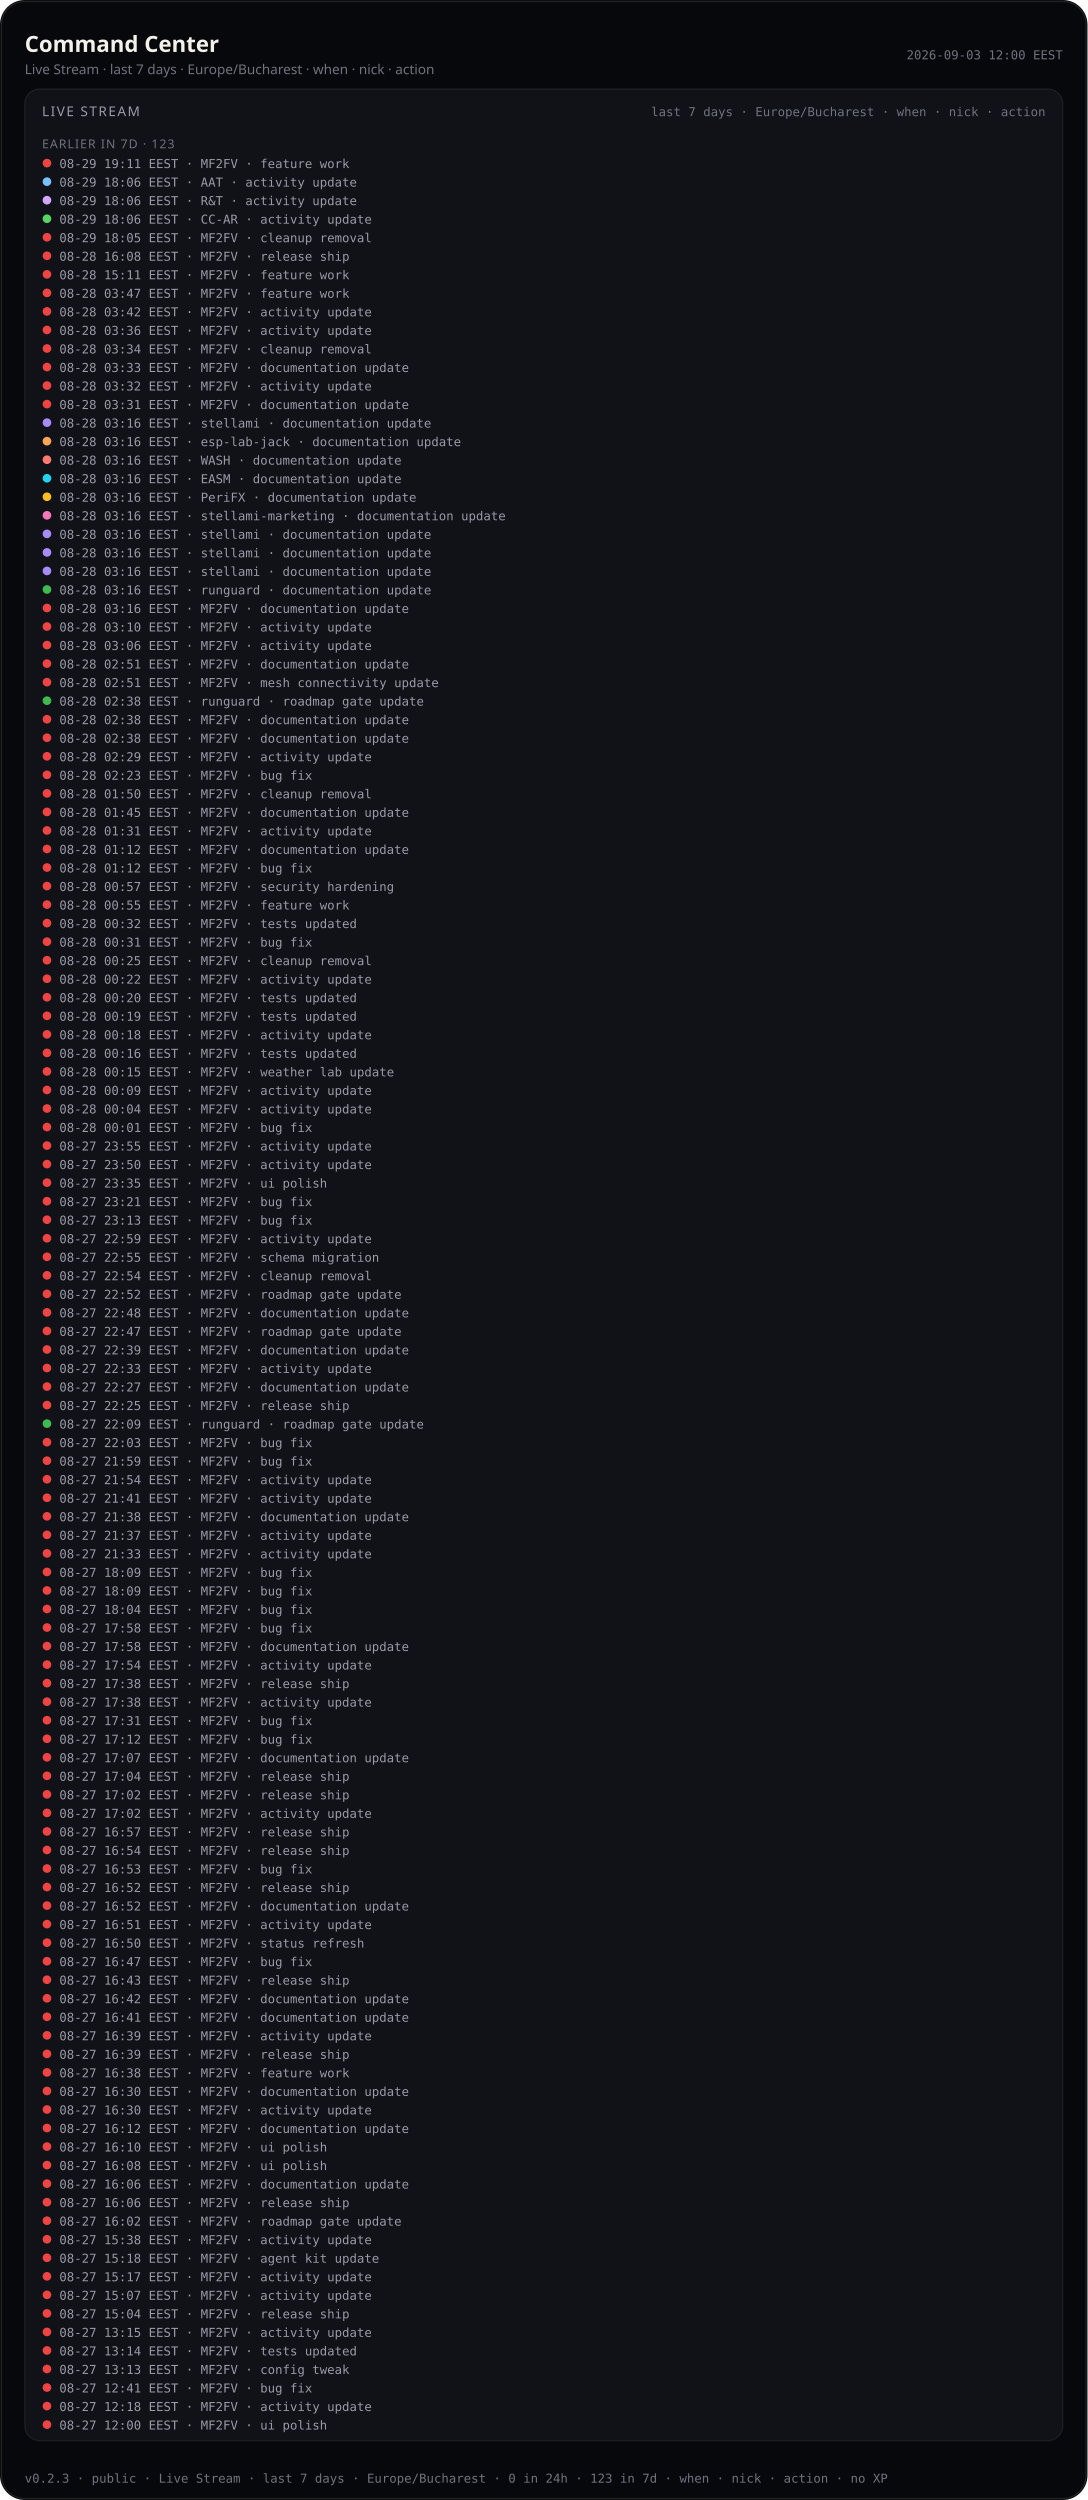
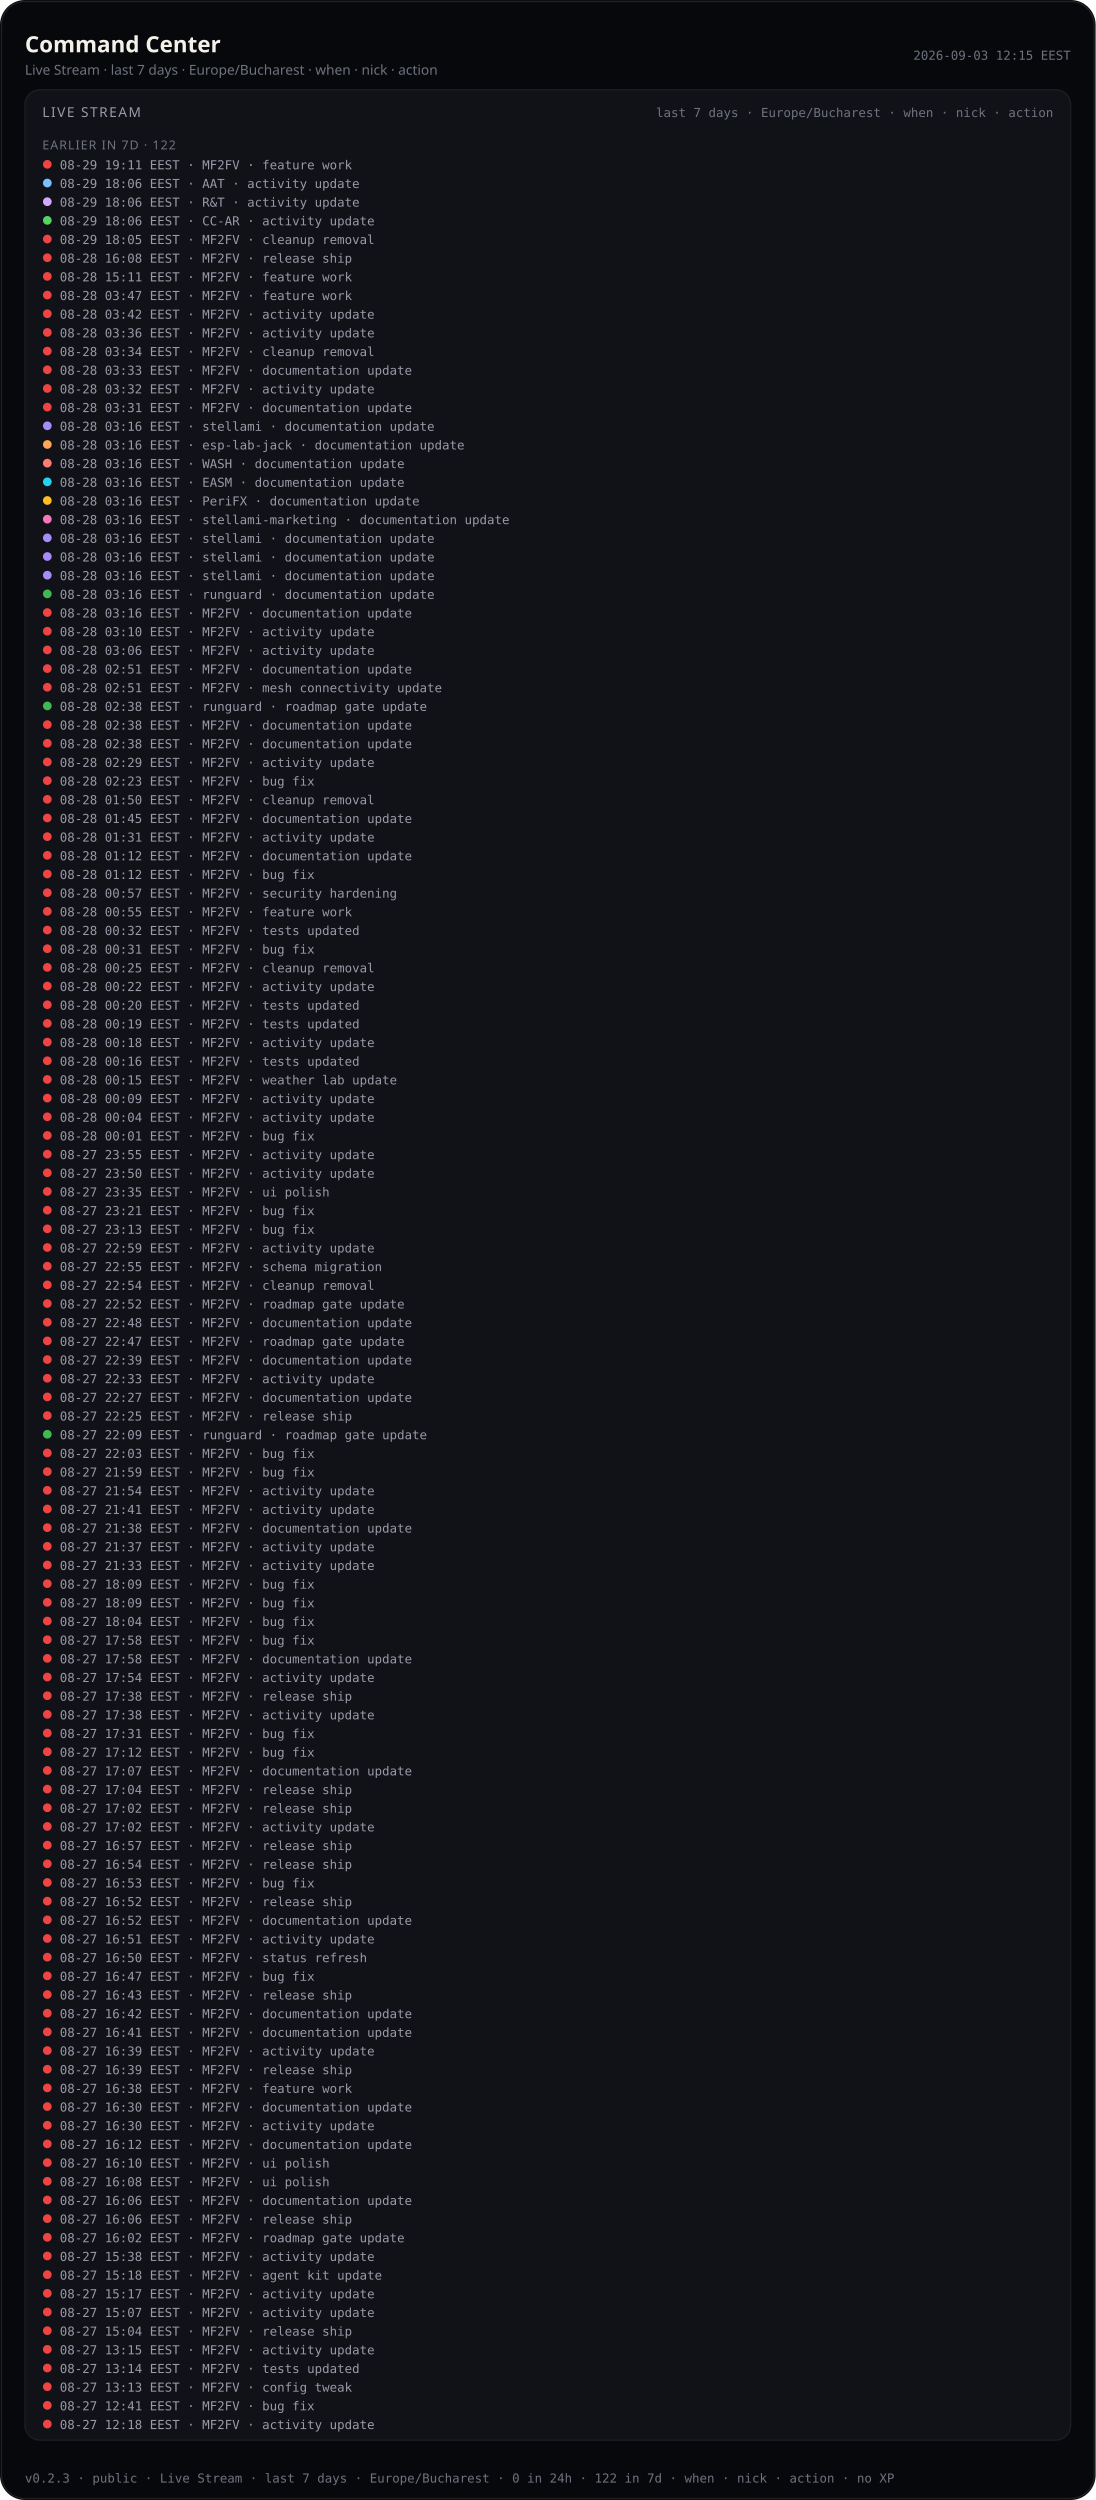
- <svg xmlns="http://www.w3.org/2000/svg" viewBox="0 0 880 2023.0" width="880" height="2023.0" role="img" aria-label="Command Center — Live Stream last 7 days (public)">
-   <rect width="880" height="2023.0" rx="20" fill="#07080b" />
-   <rect x="1.2" y="1.2" width="877.6" height="2020.6" rx="18.8" fill="none" stroke="rgba(232,228,214,0.12)" />
+ <svg xmlns="http://www.w3.org/2000/svg" viewBox="0 0 880 2008.0" width="880" height="2008.0" role="img" aria-label="Command Center — Live Stream last 7 days (public)">
+   <rect width="880" height="2008.0" rx="20" fill="#07080b" />
+   <rect x="1.2" y="1.2" width="877.6" height="2005.6" rx="18.8" fill="none" stroke="rgba(232,228,214,0.12)" />
  <text x="20" y="42" fill="#f4f1ea" font-size="18" font-family="ui-sans-serif, system-ui, sans-serif" font-weight="600">Command Center</text>
  <text x="20" y="60" fill="#6f7380" font-size="11" font-family="ui-sans-serif, system-ui, sans-serif">Live Stream · last 7 days · Europe/Bucharest · when · nick · action</text>
-   <text x="860" y="48" fill="#6f7380" font-size="10" text-anchor="end" font-family="ui-monospace, SFMono-Regular, monospace">2026-09-03 12:00 EEST</text>
-   <rect x="20" y="72" width="840" height="1903.0" rx="12" fill="#101218" stroke="rgba(232,228,214,0.08)" />
+   <text x="860" y="48" fill="#6f7380" font-size="10" text-anchor="end" font-family="ui-monospace, SFMono-Regular, monospace">2026-09-03 12:15 EEST</text>
+   <rect x="20" y="72" width="840" height="1888.0" rx="12" fill="#101218" stroke="rgba(232,228,214,0.08)" />
  <text x="34" y="94" fill="#9a9aa8" font-size="11" font-family="ui-sans-serif, system-ui, sans-serif" letter-spacing="1.2">LIVE STREAM</text>
  <text x="846" y="94" fill="#6f7380" font-size="10" text-anchor="end" font-family="ui-monospace, SFMono-Regular, monospace">last 7 days · Europe/Bucharest · when · nick · action</text>
  <defs>
    <clipPath id="live-stream-clip-pub">
-       <rect x="20" y="72" width="840" height="1903.0" />
+       <rect x="20" y="72" width="840" height="1888.0" />
    </clipPath>
  </defs>
  <g clip-path="url(#live-stream-clip-pub)">
-     <text x="34" y="120" fill="#6f7380" font-size="10" font-family="ui-sans-serif, system-ui, sans-serif" letter-spacing="0.8">EARLIER IN 7D · 123</text>
+     <text x="34" y="120" fill="#6f7380" font-size="10" font-family="ui-sans-serif, system-ui, sans-serif" letter-spacing="0.8">EARLIER IN 7D · 122</text>
    <circle cx="38" cy="132.0" r="3.5" fill="#ef4444" />
    <text x="48" y="136.0" fill="#9a9aa8" font-size="10" font-family="ui-monospace, SFMono-Regular, monospace">08-29 19:11 EEST · MF2FV · feature work</text>
    <circle cx="38" cy="147.0" r="3.5" fill="#79c0ff" />
    <text x="48" y="151.0" fill="#9a9aa8" font-size="10" font-family="ui-monospace, SFMono-Regular, monospace">08-29 18:06 EEST · AAT · activity update</text>
    <circle cx="38" cy="162.0" r="3.5" fill="#d2a8ff" />
    <text x="48" y="166.0" fill="#9a9aa8" font-size="10" font-family="ui-monospace, SFMono-Regular, monospace">08-29 18:06 EEST · R&amp;T · activity update</text>
    <circle cx="38" cy="177.0" r="3.5" fill="#56d364" />
    <text x="48" y="181.0" fill="#9a9aa8" font-size="10" font-family="ui-monospace, SFMono-Regular, monospace">08-29 18:06 EEST · CC-AR · activity update</text>
    <circle cx="38" cy="192.0" r="3.5" fill="#ef4444" />
    <text x="48" y="196.0" fill="#9a9aa8" font-size="10" font-family="ui-monospace, SFMono-Regular, monospace">08-29 18:05 EEST · MF2FV · cleanup removal</text>
    <circle cx="38" cy="207.0" r="3.5" fill="#ef4444" />
    <text x="48" y="211.0" fill="#9a9aa8" font-size="10" font-family="ui-monospace, SFMono-Regular, monospace">08-28 16:08 EEST · MF2FV · release ship</text>
    <circle cx="38" cy="222.0" r="3.5" fill="#ef4444" />
    <text x="48" y="226.0" fill="#9a9aa8" font-size="10" font-family="ui-monospace, SFMono-Regular, monospace">08-28 15:11 EEST · MF2FV · feature work</text>
    <circle cx="38" cy="237.0" r="3.5" fill="#ef4444" />
    <text x="48" y="241.0" fill="#9a9aa8" font-size="10" font-family="ui-monospace, SFMono-Regular, monospace">08-28 03:47 EEST · MF2FV · feature work</text>
    <circle cx="38" cy="252.0" r="3.5" fill="#ef4444" />
    <text x="48" y="256.0" fill="#9a9aa8" font-size="10" font-family="ui-monospace, SFMono-Regular, monospace">08-28 03:42 EEST · MF2FV · activity update</text>
    <circle cx="38" cy="267.0" r="3.5" fill="#ef4444" />
    <text x="48" y="271.0" fill="#9a9aa8" font-size="10" font-family="ui-monospace, SFMono-Regular, monospace">08-28 03:36 EEST · MF2FV · activity update</text>
    <circle cx="38" cy="282.0" r="3.5" fill="#ef4444" />
    <text x="48" y="286.0" fill="#9a9aa8" font-size="10" font-family="ui-monospace, SFMono-Regular, monospace">08-28 03:34 EEST · MF2FV · cleanup removal</text>
    <circle cx="38" cy="297.0" r="3.5" fill="#ef4444" />
    <text x="48" y="301.0" fill="#9a9aa8" font-size="10" font-family="ui-monospace, SFMono-Regular, monospace">08-28 03:33 EEST · MF2FV · documentation update</text>
    <circle cx="38" cy="312.0" r="3.5" fill="#ef4444" />
    <text x="48" y="316.0" fill="#9a9aa8" font-size="10" font-family="ui-monospace, SFMono-Regular, monospace">08-28 03:32 EEST · MF2FV · activity update</text>
    <circle cx="38" cy="327.0" r="3.5" fill="#ef4444" />
    <text x="48" y="331.0" fill="#9a9aa8" font-size="10" font-family="ui-monospace, SFMono-Regular, monospace">08-28 03:31 EEST · MF2FV · documentation update</text>
    <circle cx="38" cy="342.0" r="3.5" fill="#a78bfa" />
    <text x="48" y="346.0" fill="#9a9aa8" font-size="10" font-family="ui-monospace, SFMono-Regular, monospace">08-28 03:16 EEST · stellami · documentation update</text>
    <circle cx="38" cy="357.0" r="3.5" fill="#ffa657" />
    <text x="48" y="361.0" fill="#9a9aa8" font-size="10" font-family="ui-monospace, SFMono-Regular, monospace">08-28 03:16 EEST · esp-lab-jack · documentation update</text>
    <circle cx="38" cy="372.0" r="3.5" fill="#ff7b72" />
    <text x="48" y="376.0" fill="#9a9aa8" font-size="10" font-family="ui-monospace, SFMono-Regular, monospace">08-28 03:16 EEST · WASH · documentation update</text>
    <circle cx="38" cy="387.0" r="3.5" fill="#22d3ee" />
    <text x="48" y="391.0" fill="#9a9aa8" font-size="10" font-family="ui-monospace, SFMono-Regular, monospace">08-28 03:16 EEST · EASM · documentation update</text>
    <circle cx="38" cy="402.0" r="3.5" fill="#fbbf24" />
    <text x="48" y="406.0" fill="#9a9aa8" font-size="10" font-family="ui-monospace, SFMono-Regular, monospace">08-28 03:16 EEST · PeriFX · documentation update</text>
    <circle cx="38" cy="417.0" r="3.5" fill="#f778ba" />
    <text x="48" y="421.0" fill="#9a9aa8" font-size="10" font-family="ui-monospace, SFMono-Regular, monospace">08-28 03:16 EEST · stellami-marketing · documentation update</text>
    <circle cx="38" cy="432.0" r="3.5" fill="#a78bfa" />
    <text x="48" y="436.0" fill="#9a9aa8" font-size="10" font-family="ui-monospace, SFMono-Regular, monospace">08-28 03:16 EEST · stellami · documentation update</text>
    <circle cx="38" cy="447.0" r="3.5" fill="#a78bfa" />
    <text x="48" y="451.0" fill="#9a9aa8" font-size="10" font-family="ui-monospace, SFMono-Regular, monospace">08-28 03:16 EEST · stellami · documentation update</text>
    <circle cx="38" cy="462.0" r="3.5" fill="#a78bfa" />
    <text x="48" y="466.0" fill="#9a9aa8" font-size="10" font-family="ui-monospace, SFMono-Regular, monospace">08-28 03:16 EEST · stellami · documentation update</text>
    <circle cx="38" cy="477.0" r="3.5" fill="#3fb950" />
    <text x="48" y="481.0" fill="#9a9aa8" font-size="10" font-family="ui-monospace, SFMono-Regular, monospace">08-28 03:16 EEST · runguard · documentation update</text>
    <circle cx="38" cy="492.0" r="3.5" fill="#ef4444" />
    <text x="48" y="496.0" fill="#9a9aa8" font-size="10" font-family="ui-monospace, SFMono-Regular, monospace">08-28 03:16 EEST · MF2FV · documentation update</text>
    <circle cx="38" cy="507.0" r="3.5" fill="#ef4444" />
    <text x="48" y="511.0" fill="#9a9aa8" font-size="10" font-family="ui-monospace, SFMono-Regular, monospace">08-28 03:10 EEST · MF2FV · activity update</text>
    <circle cx="38" cy="522.0" r="3.5" fill="#ef4444" />
    <text x="48" y="526.0" fill="#9a9aa8" font-size="10" font-family="ui-monospace, SFMono-Regular, monospace">08-28 03:06 EEST · MF2FV · activity update</text>
    <circle cx="38" cy="537.0" r="3.5" fill="#ef4444" />
    <text x="48" y="541.0" fill="#9a9aa8" font-size="10" font-family="ui-monospace, SFMono-Regular, monospace">08-28 02:51 EEST · MF2FV · documentation update</text>
    <circle cx="38" cy="552.0" r="3.5" fill="#ef4444" />
    <text x="48" y="556.0" fill="#9a9aa8" font-size="10" font-family="ui-monospace, SFMono-Regular, monospace">08-28 02:51 EEST · MF2FV · mesh connectivity update</text>
    <circle cx="38" cy="567.0" r="3.5" fill="#3fb950" />
    <text x="48" y="571.0" fill="#9a9aa8" font-size="10" font-family="ui-monospace, SFMono-Regular, monospace">08-28 02:38 EEST · runguard · roadmap gate update</text>
    <circle cx="38" cy="582.0" r="3.5" fill="#ef4444" />
    <text x="48" y="586.0" fill="#9a9aa8" font-size="10" font-family="ui-monospace, SFMono-Regular, monospace">08-28 02:38 EEST · MF2FV · documentation update</text>
    <circle cx="38" cy="597.0" r="3.5" fill="#ef4444" />
    <text x="48" y="601.0" fill="#9a9aa8" font-size="10" font-family="ui-monospace, SFMono-Regular, monospace">08-28 02:38 EEST · MF2FV · documentation update</text>
    <circle cx="38" cy="612.0" r="3.5" fill="#ef4444" />
    <text x="48" y="616.0" fill="#9a9aa8" font-size="10" font-family="ui-monospace, SFMono-Regular, monospace">08-28 02:29 EEST · MF2FV · activity update</text>
    <circle cx="38" cy="627.0" r="3.5" fill="#ef4444" />
    <text x="48" y="631.0" fill="#9a9aa8" font-size="10" font-family="ui-monospace, SFMono-Regular, monospace">08-28 02:23 EEST · MF2FV · bug fix</text>
    <circle cx="38" cy="642.0" r="3.5" fill="#ef4444" />
    <text x="48" y="646.0" fill="#9a9aa8" font-size="10" font-family="ui-monospace, SFMono-Regular, monospace">08-28 01:50 EEST · MF2FV · cleanup removal</text>
    <circle cx="38" cy="657.0" r="3.5" fill="#ef4444" />
    <text x="48" y="661.0" fill="#9a9aa8" font-size="10" font-family="ui-monospace, SFMono-Regular, monospace">08-28 01:45 EEST · MF2FV · documentation update</text>
    <circle cx="38" cy="672.0" r="3.5" fill="#ef4444" />
    <text x="48" y="676.0" fill="#9a9aa8" font-size="10" font-family="ui-monospace, SFMono-Regular, monospace">08-28 01:31 EEST · MF2FV · activity update</text>
    <circle cx="38" cy="687.0" r="3.5" fill="#ef4444" />
    <text x="48" y="691.0" fill="#9a9aa8" font-size="10" font-family="ui-monospace, SFMono-Regular, monospace">08-28 01:12 EEST · MF2FV · documentation update</text>
    <circle cx="38" cy="702.0" r="3.5" fill="#ef4444" />
    <text x="48" y="706.0" fill="#9a9aa8" font-size="10" font-family="ui-monospace, SFMono-Regular, monospace">08-28 01:12 EEST · MF2FV · bug fix</text>
    <circle cx="38" cy="717.0" r="3.5" fill="#ef4444" />
    <text x="48" y="721.0" fill="#9a9aa8" font-size="10" font-family="ui-monospace, SFMono-Regular, monospace">08-28 00:57 EEST · MF2FV · security hardening</text>
    <circle cx="38" cy="732.0" r="3.5" fill="#ef4444" />
    <text x="48" y="736.0" fill="#9a9aa8" font-size="10" font-family="ui-monospace, SFMono-Regular, monospace">08-28 00:55 EEST · MF2FV · feature work</text>
    <circle cx="38" cy="747.0" r="3.5" fill="#ef4444" />
    <text x="48" y="751.0" fill="#9a9aa8" font-size="10" font-family="ui-monospace, SFMono-Regular, monospace">08-28 00:32 EEST · MF2FV · tests updated</text>
    <circle cx="38" cy="762.0" r="3.5" fill="#ef4444" />
    <text x="48" y="766.0" fill="#9a9aa8" font-size="10" font-family="ui-monospace, SFMono-Regular, monospace">08-28 00:31 EEST · MF2FV · bug fix</text>
    <circle cx="38" cy="777.0" r="3.5" fill="#ef4444" />
    <text x="48" y="781.0" fill="#9a9aa8" font-size="10" font-family="ui-monospace, SFMono-Regular, monospace">08-28 00:25 EEST · MF2FV · cleanup removal</text>
    <circle cx="38" cy="792.0" r="3.5" fill="#ef4444" />
    <text x="48" y="796.0" fill="#9a9aa8" font-size="10" font-family="ui-monospace, SFMono-Regular, monospace">08-28 00:22 EEST · MF2FV · activity update</text>
    <circle cx="38" cy="807.0" r="3.5" fill="#ef4444" />
    <text x="48" y="811.0" fill="#9a9aa8" font-size="10" font-family="ui-monospace, SFMono-Regular, monospace">08-28 00:20 EEST · MF2FV · tests updated</text>
    <circle cx="38" cy="822.0" r="3.5" fill="#ef4444" />
    <text x="48" y="826.0" fill="#9a9aa8" font-size="10" font-family="ui-monospace, SFMono-Regular, monospace">08-28 00:19 EEST · MF2FV · tests updated</text>
    <circle cx="38" cy="837.0" r="3.5" fill="#ef4444" />
    <text x="48" y="841.0" fill="#9a9aa8" font-size="10" font-family="ui-monospace, SFMono-Regular, monospace">08-28 00:18 EEST · MF2FV · activity update</text>
    <circle cx="38" cy="852.0" r="3.5" fill="#ef4444" />
    <text x="48" y="856.0" fill="#9a9aa8" font-size="10" font-family="ui-monospace, SFMono-Regular, monospace">08-28 00:16 EEST · MF2FV · tests updated</text>
    <circle cx="38" cy="867.0" r="3.5" fill="#ef4444" />
    <text x="48" y="871.0" fill="#9a9aa8" font-size="10" font-family="ui-monospace, SFMono-Regular, monospace">08-28 00:15 EEST · MF2FV · weather lab update</text>
    <circle cx="38" cy="882.0" r="3.5" fill="#ef4444" />
    <text x="48" y="886.0" fill="#9a9aa8" font-size="10" font-family="ui-monospace, SFMono-Regular, monospace">08-28 00:09 EEST · MF2FV · activity update</text>
    <circle cx="38" cy="897.0" r="3.5" fill="#ef4444" />
    <text x="48" y="901.0" fill="#9a9aa8" font-size="10" font-family="ui-monospace, SFMono-Regular, monospace">08-28 00:04 EEST · MF2FV · activity update</text>
    <circle cx="38" cy="912.0" r="3.5" fill="#ef4444" />
    <text x="48" y="916.0" fill="#9a9aa8" font-size="10" font-family="ui-monospace, SFMono-Regular, monospace">08-28 00:01 EEST · MF2FV · bug fix</text>
    <circle cx="38" cy="927.0" r="3.5" fill="#ef4444" />
    <text x="48" y="931.0" fill="#9a9aa8" font-size="10" font-family="ui-monospace, SFMono-Regular, monospace">08-27 23:55 EEST · MF2FV · activity update</text>
    <circle cx="38" cy="942.0" r="3.5" fill="#ef4444" />
    <text x="48" y="946.0" fill="#9a9aa8" font-size="10" font-family="ui-monospace, SFMono-Regular, monospace">08-27 23:50 EEST · MF2FV · activity update</text>
    <circle cx="38" cy="957.0" r="3.5" fill="#ef4444" />
    <text x="48" y="961.0" fill="#9a9aa8" font-size="10" font-family="ui-monospace, SFMono-Regular, monospace">08-27 23:35 EEST · MF2FV · ui polish</text>
    <circle cx="38" cy="972.0" r="3.5" fill="#ef4444" />
    <text x="48" y="976.0" fill="#9a9aa8" font-size="10" font-family="ui-monospace, SFMono-Regular, monospace">08-27 23:21 EEST · MF2FV · bug fix</text>
    <circle cx="38" cy="987.0" r="3.5" fill="#ef4444" />
    <text x="48" y="991.0" fill="#9a9aa8" font-size="10" font-family="ui-monospace, SFMono-Regular, monospace">08-27 23:13 EEST · MF2FV · bug fix</text>
    <circle cx="38" cy="1002.0" r="3.5" fill="#ef4444" />
    <text x="48" y="1006.0" fill="#9a9aa8" font-size="10" font-family="ui-monospace, SFMono-Regular, monospace">08-27 22:59 EEST · MF2FV · activity update</text>
    <circle cx="38" cy="1017.0" r="3.5" fill="#ef4444" />
    <text x="48" y="1021.0" fill="#9a9aa8" font-size="10" font-family="ui-monospace, SFMono-Regular, monospace">08-27 22:55 EEST · MF2FV · schema migration</text>
    <circle cx="38" cy="1032.0" r="3.5" fill="#ef4444" />
    <text x="48" y="1036.0" fill="#9a9aa8" font-size="10" font-family="ui-monospace, SFMono-Regular, monospace">08-27 22:54 EEST · MF2FV · cleanup removal</text>
    <circle cx="38" cy="1047.0" r="3.5" fill="#ef4444" />
    <text x="48" y="1051.0" fill="#9a9aa8" font-size="10" font-family="ui-monospace, SFMono-Regular, monospace">08-27 22:52 EEST · MF2FV · roadmap gate update</text>
    <circle cx="38" cy="1062.0" r="3.5" fill="#ef4444" />
    <text x="48" y="1066.0" fill="#9a9aa8" font-size="10" font-family="ui-monospace, SFMono-Regular, monospace">08-27 22:48 EEST · MF2FV · documentation update</text>
    <circle cx="38" cy="1077.0" r="3.5" fill="#ef4444" />
    <text x="48" y="1081.0" fill="#9a9aa8" font-size="10" font-family="ui-monospace, SFMono-Regular, monospace">08-27 22:47 EEST · MF2FV · roadmap gate update</text>
    <circle cx="38" cy="1092.0" r="3.5" fill="#ef4444" />
    <text x="48" y="1096.0" fill="#9a9aa8" font-size="10" font-family="ui-monospace, SFMono-Regular, monospace">08-27 22:39 EEST · MF2FV · documentation update</text>
    <circle cx="38" cy="1107.0" r="3.5" fill="#ef4444" />
    <text x="48" y="1111.0" fill="#9a9aa8" font-size="10" font-family="ui-monospace, SFMono-Regular, monospace">08-27 22:33 EEST · MF2FV · activity update</text>
    <circle cx="38" cy="1122.0" r="3.5" fill="#ef4444" />
    <text x="48" y="1126.0" fill="#9a9aa8" font-size="10" font-family="ui-monospace, SFMono-Regular, monospace">08-27 22:27 EEST · MF2FV · documentation update</text>
    <circle cx="38" cy="1137.0" r="3.5" fill="#ef4444" />
    <text x="48" y="1141.0" fill="#9a9aa8" font-size="10" font-family="ui-monospace, SFMono-Regular, monospace">08-27 22:25 EEST · MF2FV · release ship</text>
    <circle cx="38" cy="1152.0" r="3.5" fill="#3fb950" />
    <text x="48" y="1156.0" fill="#9a9aa8" font-size="10" font-family="ui-monospace, SFMono-Regular, monospace">08-27 22:09 EEST · runguard · roadmap gate update</text>
    <circle cx="38" cy="1167.0" r="3.5" fill="#ef4444" />
    <text x="48" y="1171.0" fill="#9a9aa8" font-size="10" font-family="ui-monospace, SFMono-Regular, monospace">08-27 22:03 EEST · MF2FV · bug fix</text>
    <circle cx="38" cy="1182.0" r="3.5" fill="#ef4444" />
    <text x="48" y="1186.0" fill="#9a9aa8" font-size="10" font-family="ui-monospace, SFMono-Regular, monospace">08-27 21:59 EEST · MF2FV · bug fix</text>
    <circle cx="38" cy="1197.0" r="3.5" fill="#ef4444" />
    <text x="48" y="1201.0" fill="#9a9aa8" font-size="10" font-family="ui-monospace, SFMono-Regular, monospace">08-27 21:54 EEST · MF2FV · activity update</text>
    <circle cx="38" cy="1212.0" r="3.5" fill="#ef4444" />
    <text x="48" y="1216.0" fill="#9a9aa8" font-size="10" font-family="ui-monospace, SFMono-Regular, monospace">08-27 21:41 EEST · MF2FV · activity update</text>
    <circle cx="38" cy="1227.0" r="3.5" fill="#ef4444" />
    <text x="48" y="1231.0" fill="#9a9aa8" font-size="10" font-family="ui-monospace, SFMono-Regular, monospace">08-27 21:38 EEST · MF2FV · documentation update</text>
    <circle cx="38" cy="1242.0" r="3.5" fill="#ef4444" />
    <text x="48" y="1246.0" fill="#9a9aa8" font-size="10" font-family="ui-monospace, SFMono-Regular, monospace">08-27 21:37 EEST · MF2FV · activity update</text>
    <circle cx="38" cy="1257.0" r="3.5" fill="#ef4444" />
    <text x="48" y="1261.0" fill="#9a9aa8" font-size="10" font-family="ui-monospace, SFMono-Regular, monospace">08-27 21:33 EEST · MF2FV · activity update</text>
    <circle cx="38" cy="1272.0" r="3.5" fill="#ef4444" />
    <text x="48" y="1276.0" fill="#9a9aa8" font-size="10" font-family="ui-monospace, SFMono-Regular, monospace">08-27 18:09 EEST · MF2FV · bug fix</text>
    <circle cx="38" cy="1287.0" r="3.5" fill="#ef4444" />
    <text x="48" y="1291.0" fill="#9a9aa8" font-size="10" font-family="ui-monospace, SFMono-Regular, monospace">08-27 18:09 EEST · MF2FV · bug fix</text>
    <circle cx="38" cy="1302.0" r="3.5" fill="#ef4444" />
    <text x="48" y="1306.0" fill="#9a9aa8" font-size="10" font-family="ui-monospace, SFMono-Regular, monospace">08-27 18:04 EEST · MF2FV · bug fix</text>
    <circle cx="38" cy="1317.0" r="3.5" fill="#ef4444" />
    <text x="48" y="1321.0" fill="#9a9aa8" font-size="10" font-family="ui-monospace, SFMono-Regular, monospace">08-27 17:58 EEST · MF2FV · bug fix</text>
    <circle cx="38" cy="1332.0" r="3.5" fill="#ef4444" />
    <text x="48" y="1336.0" fill="#9a9aa8" font-size="10" font-family="ui-monospace, SFMono-Regular, monospace">08-27 17:58 EEST · MF2FV · documentation update</text>
    <circle cx="38" cy="1347.0" r="3.5" fill="#ef4444" />
    <text x="48" y="1351.0" fill="#9a9aa8" font-size="10" font-family="ui-monospace, SFMono-Regular, monospace">08-27 17:54 EEST · MF2FV · activity update</text>
    <circle cx="38" cy="1362.0" r="3.5" fill="#ef4444" />
    <text x="48" y="1366.0" fill="#9a9aa8" font-size="10" font-family="ui-monospace, SFMono-Regular, monospace">08-27 17:38 EEST · MF2FV · release ship</text>
    <circle cx="38" cy="1377.0" r="3.5" fill="#ef4444" />
    <text x="48" y="1381.0" fill="#9a9aa8" font-size="10" font-family="ui-monospace, SFMono-Regular, monospace">08-27 17:38 EEST · MF2FV · activity update</text>
    <circle cx="38" cy="1392.0" r="3.5" fill="#ef4444" />
    <text x="48" y="1396.0" fill="#9a9aa8" font-size="10" font-family="ui-monospace, SFMono-Regular, monospace">08-27 17:31 EEST · MF2FV · bug fix</text>
    <circle cx="38" cy="1407.0" r="3.5" fill="#ef4444" />
    <text x="48" y="1411.0" fill="#9a9aa8" font-size="10" font-family="ui-monospace, SFMono-Regular, monospace">08-27 17:12 EEST · MF2FV · bug fix</text>
    <circle cx="38" cy="1422.0" r="3.5" fill="#ef4444" />
    <text x="48" y="1426.0" fill="#9a9aa8" font-size="10" font-family="ui-monospace, SFMono-Regular, monospace">08-27 17:07 EEST · MF2FV · documentation update</text>
    <circle cx="38" cy="1437.0" r="3.5" fill="#ef4444" />
    <text x="48" y="1441.0" fill="#9a9aa8" font-size="10" font-family="ui-monospace, SFMono-Regular, monospace">08-27 17:04 EEST · MF2FV · release ship</text>
    <circle cx="38" cy="1452.0" r="3.5" fill="#ef4444" />
    <text x="48" y="1456.0" fill="#9a9aa8" font-size="10" font-family="ui-monospace, SFMono-Regular, monospace">08-27 17:02 EEST · MF2FV · release ship</text>
    <circle cx="38" cy="1467.0" r="3.5" fill="#ef4444" />
    <text x="48" y="1471.0" fill="#9a9aa8" font-size="10" font-family="ui-monospace, SFMono-Regular, monospace">08-27 17:02 EEST · MF2FV · activity update</text>
    <circle cx="38" cy="1482.0" r="3.5" fill="#ef4444" />
    <text x="48" y="1486.0" fill="#9a9aa8" font-size="10" font-family="ui-monospace, SFMono-Regular, monospace">08-27 16:57 EEST · MF2FV · release ship</text>
    <circle cx="38" cy="1497.0" r="3.5" fill="#ef4444" />
    <text x="48" y="1501.0" fill="#9a9aa8" font-size="10" font-family="ui-monospace, SFMono-Regular, monospace">08-27 16:54 EEST · MF2FV · release ship</text>
    <circle cx="38" cy="1512.0" r="3.5" fill="#ef4444" />
    <text x="48" y="1516.0" fill="#9a9aa8" font-size="10" font-family="ui-monospace, SFMono-Regular, monospace">08-27 16:53 EEST · MF2FV · bug fix</text>
    <circle cx="38" cy="1527.0" r="3.5" fill="#ef4444" />
    <text x="48" y="1531.0" fill="#9a9aa8" font-size="10" font-family="ui-monospace, SFMono-Regular, monospace">08-27 16:52 EEST · MF2FV · release ship</text>
    <circle cx="38" cy="1542.0" r="3.5" fill="#ef4444" />
    <text x="48" y="1546.0" fill="#9a9aa8" font-size="10" font-family="ui-monospace, SFMono-Regular, monospace">08-27 16:52 EEST · MF2FV · documentation update</text>
    <circle cx="38" cy="1557.0" r="3.5" fill="#ef4444" />
    <text x="48" y="1561.0" fill="#9a9aa8" font-size="10" font-family="ui-monospace, SFMono-Regular, monospace">08-27 16:51 EEST · MF2FV · activity update</text>
    <circle cx="38" cy="1572.0" r="3.5" fill="#ef4444" />
    <text x="48" y="1576.0" fill="#9a9aa8" font-size="10" font-family="ui-monospace, SFMono-Regular, monospace">08-27 16:50 EEST · MF2FV · status refresh</text>
    <circle cx="38" cy="1587.0" r="3.5" fill="#ef4444" />
    <text x="48" y="1591.0" fill="#9a9aa8" font-size="10" font-family="ui-monospace, SFMono-Regular, monospace">08-27 16:47 EEST · MF2FV · bug fix</text>
    <circle cx="38" cy="1602.0" r="3.5" fill="#ef4444" />
    <text x="48" y="1606.0" fill="#9a9aa8" font-size="10" font-family="ui-monospace, SFMono-Regular, monospace">08-27 16:43 EEST · MF2FV · release ship</text>
    <circle cx="38" cy="1617.0" r="3.5" fill="#ef4444" />
    <text x="48" y="1621.0" fill="#9a9aa8" font-size="10" font-family="ui-monospace, SFMono-Regular, monospace">08-27 16:42 EEST · MF2FV · documentation update</text>
    <circle cx="38" cy="1632.0" r="3.5" fill="#ef4444" />
    <text x="48" y="1636.0" fill="#9a9aa8" font-size="10" font-family="ui-monospace, SFMono-Regular, monospace">08-27 16:41 EEST · MF2FV · documentation update</text>
    <circle cx="38" cy="1647.0" r="3.5" fill="#ef4444" />
    <text x="48" y="1651.0" fill="#9a9aa8" font-size="10" font-family="ui-monospace, SFMono-Regular, monospace">08-27 16:39 EEST · MF2FV · activity update</text>
    <circle cx="38" cy="1662.0" r="3.5" fill="#ef4444" />
    <text x="48" y="1666.0" fill="#9a9aa8" font-size="10" font-family="ui-monospace, SFMono-Regular, monospace">08-27 16:39 EEST · MF2FV · release ship</text>
    <circle cx="38" cy="1677.0" r="3.5" fill="#ef4444" />
    <text x="48" y="1681.0" fill="#9a9aa8" font-size="10" font-family="ui-monospace, SFMono-Regular, monospace">08-27 16:38 EEST · MF2FV · feature work</text>
    <circle cx="38" cy="1692.0" r="3.5" fill="#ef4444" />
    <text x="48" y="1696.0" fill="#9a9aa8" font-size="10" font-family="ui-monospace, SFMono-Regular, monospace">08-27 16:30 EEST · MF2FV · documentation update</text>
    <circle cx="38" cy="1707.0" r="3.5" fill="#ef4444" />
    <text x="48" y="1711.0" fill="#9a9aa8" font-size="10" font-family="ui-monospace, SFMono-Regular, monospace">08-27 16:30 EEST · MF2FV · activity update</text>
    <circle cx="38" cy="1722.0" r="3.5" fill="#ef4444" />
    <text x="48" y="1726.0" fill="#9a9aa8" font-size="10" font-family="ui-monospace, SFMono-Regular, monospace">08-27 16:12 EEST · MF2FV · documentation update</text>
    <circle cx="38" cy="1737.0" r="3.5" fill="#ef4444" />
    <text x="48" y="1741.0" fill="#9a9aa8" font-size="10" font-family="ui-monospace, SFMono-Regular, monospace">08-27 16:10 EEST · MF2FV · ui polish</text>
    <circle cx="38" cy="1752.0" r="3.5" fill="#ef4444" />
    <text x="48" y="1756.0" fill="#9a9aa8" font-size="10" font-family="ui-monospace, SFMono-Regular, monospace">08-27 16:08 EEST · MF2FV · ui polish</text>
    <circle cx="38" cy="1767.0" r="3.5" fill="#ef4444" />
    <text x="48" y="1771.0" fill="#9a9aa8" font-size="10" font-family="ui-monospace, SFMono-Regular, monospace">08-27 16:06 EEST · MF2FV · documentation update</text>
    <circle cx="38" cy="1782.0" r="3.5" fill="#ef4444" />
    <text x="48" y="1786.0" fill="#9a9aa8" font-size="10" font-family="ui-monospace, SFMono-Regular, monospace">08-27 16:06 EEST · MF2FV · release ship</text>
    <circle cx="38" cy="1797.0" r="3.5" fill="#ef4444" />
    <text x="48" y="1801.0" fill="#9a9aa8" font-size="10" font-family="ui-monospace, SFMono-Regular, monospace">08-27 16:02 EEST · MF2FV · roadmap gate update</text>
    <circle cx="38" cy="1812.0" r="3.5" fill="#ef4444" />
    <text x="48" y="1816.0" fill="#9a9aa8" font-size="10" font-family="ui-monospace, SFMono-Regular, monospace">08-27 15:38 EEST · MF2FV · activity update</text>
    <circle cx="38" cy="1827.0" r="3.5" fill="#ef4444" />
    <text x="48" y="1831.0" fill="#9a9aa8" font-size="10" font-family="ui-monospace, SFMono-Regular, monospace">08-27 15:18 EEST · MF2FV · agent kit update</text>
    <circle cx="38" cy="1842.0" r="3.5" fill="#ef4444" />
    <text x="48" y="1846.0" fill="#9a9aa8" font-size="10" font-family="ui-monospace, SFMono-Regular, monospace">08-27 15:17 EEST · MF2FV · activity update</text>
    <circle cx="38" cy="1857.0" r="3.5" fill="#ef4444" />
    <text x="48" y="1861.0" fill="#9a9aa8" font-size="10" font-family="ui-monospace, SFMono-Regular, monospace">08-27 15:07 EEST · MF2FV · activity update</text>
    <circle cx="38" cy="1872.0" r="3.5" fill="#ef4444" />
    <text x="48" y="1876.0" fill="#9a9aa8" font-size="10" font-family="ui-monospace, SFMono-Regular, monospace">08-27 15:04 EEST · MF2FV · release ship</text>
    <circle cx="38" cy="1887.0" r="3.5" fill="#ef4444" />
    <text x="48" y="1891.0" fill="#9a9aa8" font-size="10" font-family="ui-monospace, SFMono-Regular, monospace">08-27 13:15 EEST · MF2FV · activity update</text>
    <circle cx="38" cy="1902.0" r="3.5" fill="#ef4444" />
    <text x="48" y="1906.0" fill="#9a9aa8" font-size="10" font-family="ui-monospace, SFMono-Regular, monospace">08-27 13:14 EEST · MF2FV · tests updated</text>
    <circle cx="38" cy="1917.0" r="3.5" fill="#ef4444" />
    <text x="48" y="1921.0" fill="#9a9aa8" font-size="10" font-family="ui-monospace, SFMono-Regular, monospace">08-27 13:13 EEST · MF2FV · config tweak</text>
    <circle cx="38" cy="1932.0" r="3.5" fill="#ef4444" />
    <text x="48" y="1936.0" fill="#9a9aa8" font-size="10" font-family="ui-monospace, SFMono-Regular, monospace">08-27 12:41 EEST · MF2FV · bug fix</text>
    <circle cx="38" cy="1947.0" r="3.5" fill="#ef4444" />
    <text x="48" y="1951.0" fill="#9a9aa8" font-size="10" font-family="ui-monospace, SFMono-Regular, monospace">08-27 12:18 EEST · MF2FV · activity update</text>
-     <circle cx="38" cy="1962.0" r="3.5" fill="#ef4444" />
-     <text x="48" y="1966.0" fill="#9a9aa8" font-size="10" font-family="ui-monospace, SFMono-Regular, monospace">08-27 12:00 EEST · MF2FV · ui polish</text>
  </g>
-   <text x="20" y="2009.0" fill="#6f7380" font-size="10" font-family="ui-monospace, SFMono-Regular, monospace">v0.2.3 · public · Live Stream · last 7 days · Europe/Bucharest · 0 in 24h · 123 in 7d · when · nick · action · no XP</text>
+   <text x="20" y="1994.0" fill="#6f7380" font-size="10" font-family="ui-monospace, SFMono-Regular, monospace">v0.2.3 · public · Live Stream · last 7 days · Europe/Bucharest · 0 in 24h · 122 in 7d · when · nick · action · no XP</text>
</svg>
